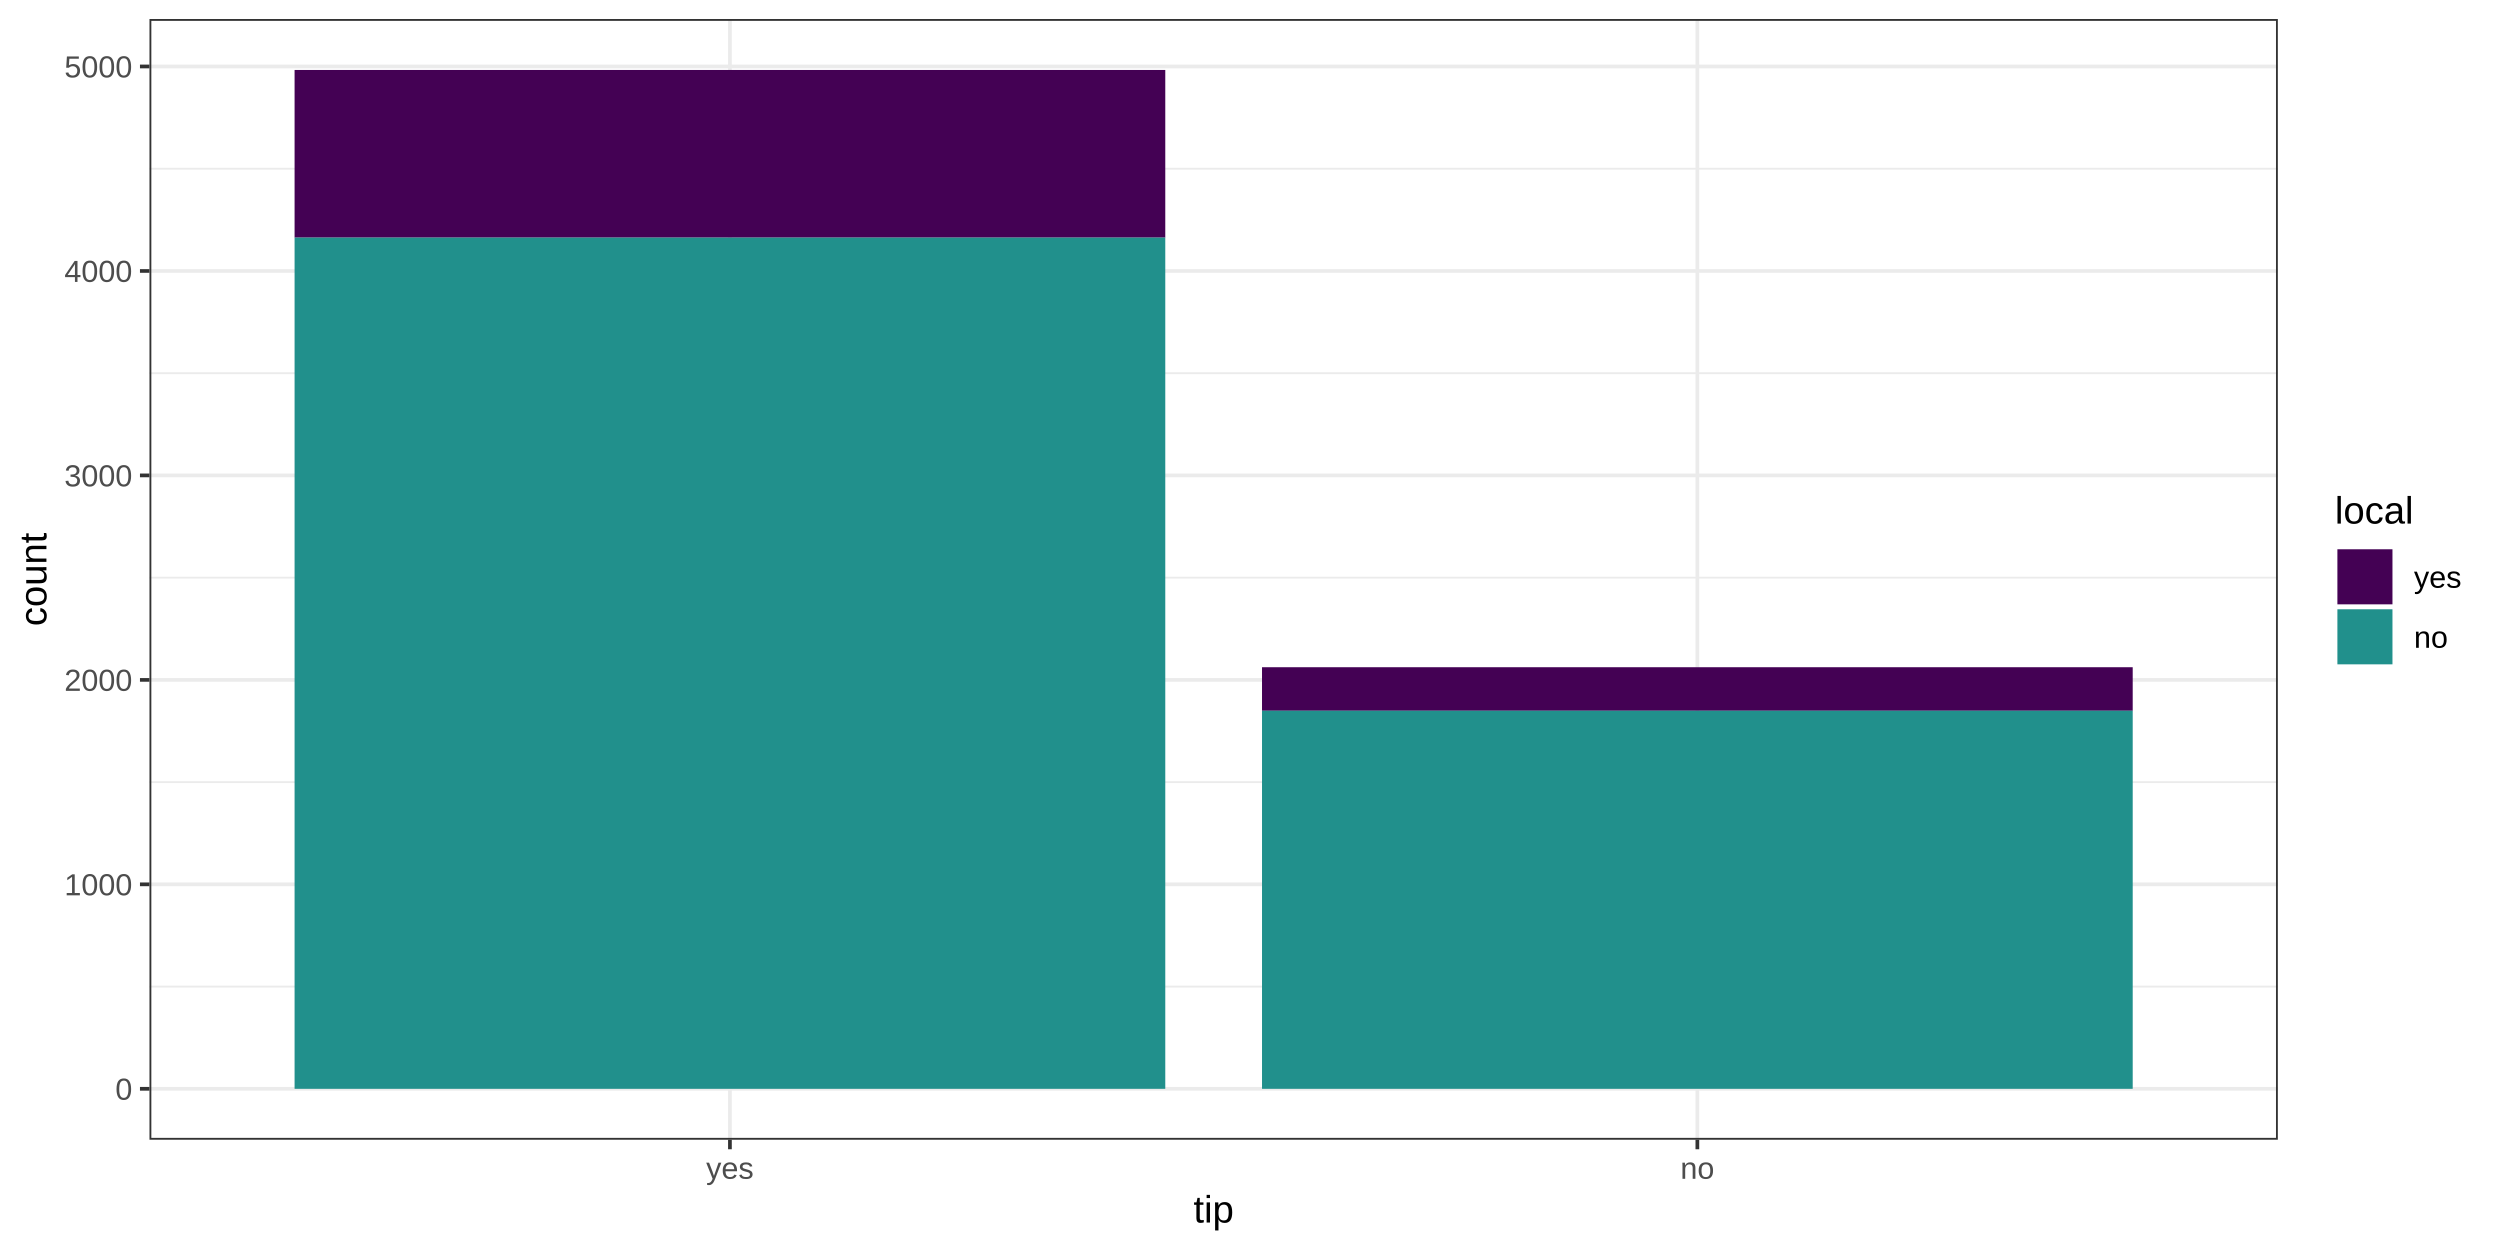
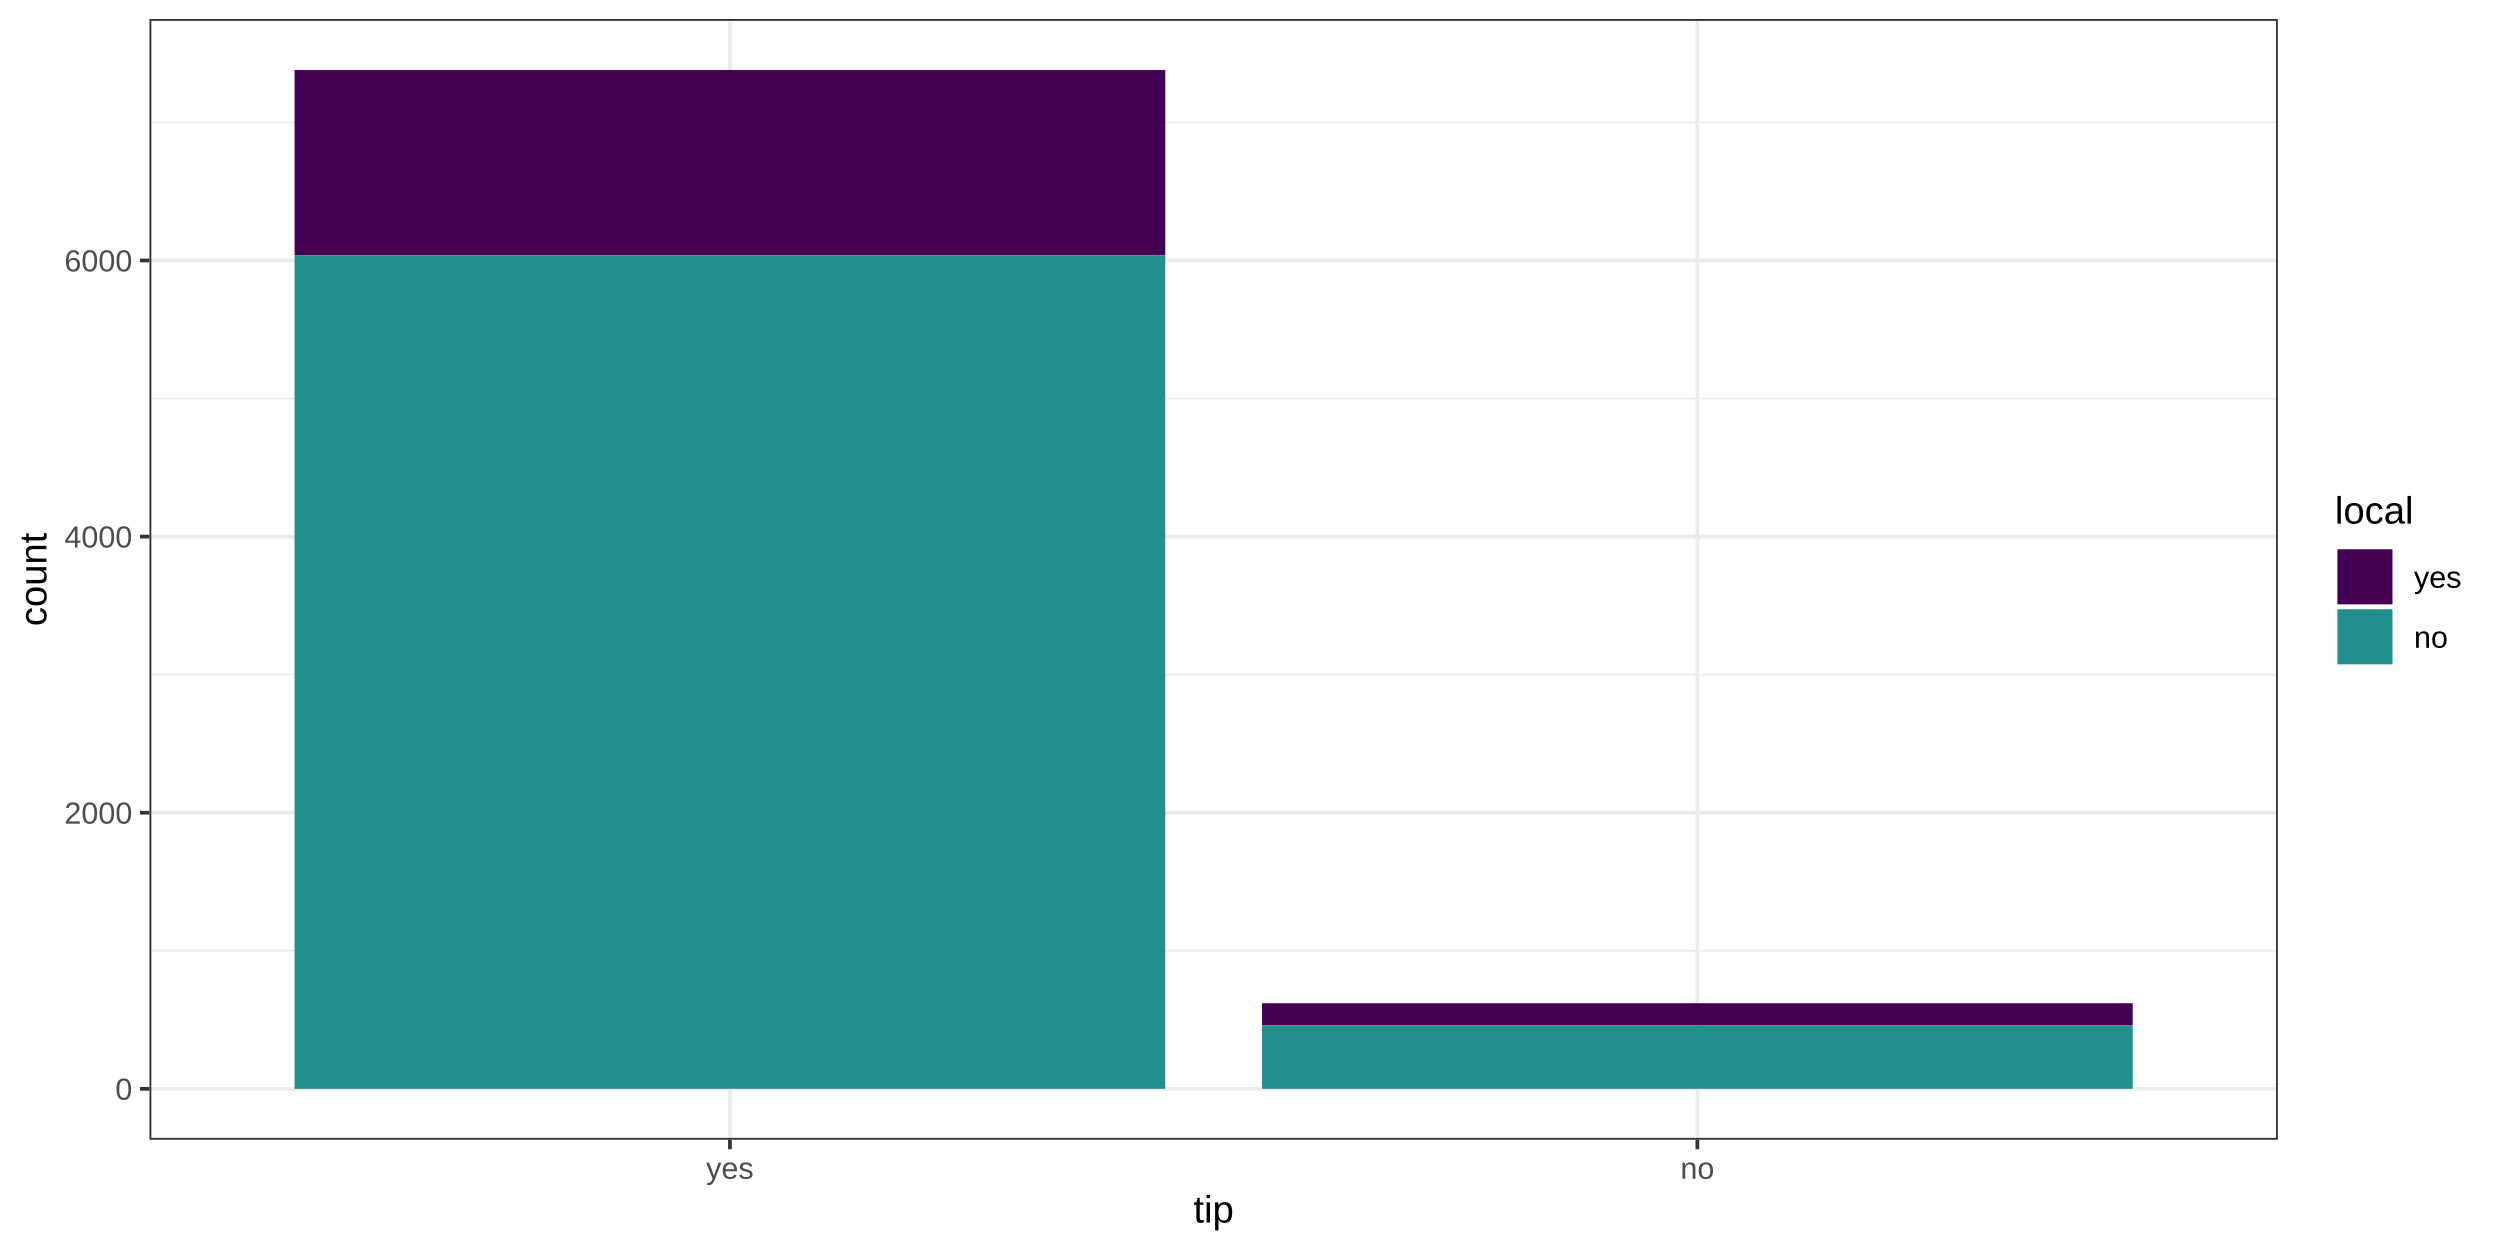
<svg xmlns="http://www.w3.org/2000/svg" class="svglite" width="720.00pt" height="360.00pt" viewBox="0 0 720.00 360.00">
  <defs>
    <style type="text/css">
    .svglite line, .svglite polyline, .svglite polygon, .svglite path, .svglite rect, .svglite circle {
      fill: none;
      stroke: #000000;
      stroke-linecap: round;
      stroke-linejoin: round;
      stroke-miterlimit: 10.00;
    }
    .svglite text {
      white-space: pre;
    }
  </style>
  </defs>
  <rect width="100%" height="100%" style="stroke: none; fill: #FFFFFF;" />
  <defs>
    <clipPath id="cpMC4wMHw3MjAuMDB8MC4wMHwzNjAuMDA=">
      <rect x="0.00" y="0.00" width="720.00" height="360.00" />
    </clipPath>
  </defs>
  <g clip-path="url(#cpMC4wMHw3MjAuMDB8MC4wMHwzNjAuMDA=)">
    <rect x="0.00" y="0.00" width="720.00" height="360.00" style="stroke-width: 1.07; stroke: #FFFFFF; fill: #FFFFFF;" />
  </g>
  <defs>
    <clipPath id="cpNDMuMDV8NjU2LjAyfDUuNDh8MzI4LjI1">
      <rect x="43.05" y="5.48" width="612.97" height="322.77" />
    </clipPath>
  </defs>
  <g clip-path="url(#cpNDMuMDV8NjU2LjAyfDUuNDh8MzI4LjI1)">
    <rect x="43.05" y="5.48" width="612.97" height="322.77" style="stroke-width: 1.07; stroke: none; fill: #FFFFFF;" />
-     <polyline points="43.05,284.14 656.02,284.14 " style="stroke-width: 0.53; stroke: #EBEBEB; stroke-linecap: butt;" />
-     <polyline points="43.05,225.25 656.02,225.25 " style="stroke-width: 0.53; stroke: #EBEBEB; stroke-linecap: butt;" />
-     <polyline points="43.05,166.36 656.02,166.36 " style="stroke-width: 0.53; stroke: #EBEBEB; stroke-linecap: butt;" />
-     <polyline points="43.05,107.48 656.02,107.48 " style="stroke-width: 0.53; stroke: #EBEBEB; stroke-linecap: butt;" />
-     <polyline points="43.05,48.59 656.02,48.59 " style="stroke-width: 0.53; stroke: #EBEBEB; stroke-linecap: butt;" />
+     <polyline points="43.05,273.82 656.02,273.82 " style="stroke-width: 0.53; stroke: #EBEBEB; stroke-linecap: butt;" />
+     <polyline points="43.05,194.30 656.02,194.30 " style="stroke-width: 0.53; stroke: #EBEBEB; stroke-linecap: butt;" />
+     <polyline points="43.05,114.78 656.02,114.78 " style="stroke-width: 0.53; stroke: #EBEBEB; stroke-linecap: butt;" />
+     <polyline points="43.05,35.26 656.02,35.26 " style="stroke-width: 0.53; stroke: #EBEBEB; stroke-linecap: butt;" />
    <polyline points="43.05,313.58 656.02,313.58 " style="stroke-width: 1.07; stroke: #EBEBEB; stroke-linecap: butt;" />
-     <polyline points="43.05,254.69 656.02,254.69 " style="stroke-width: 1.07; stroke: #EBEBEB; stroke-linecap: butt;" />
-     <polyline points="43.05,195.81 656.02,195.81 " style="stroke-width: 1.07; stroke: #EBEBEB; stroke-linecap: butt;" />
-     <polyline points="43.05,136.92 656.02,136.92 " style="stroke-width: 1.07; stroke: #EBEBEB; stroke-linecap: butt;" />
-     <polyline points="43.05,78.04 656.02,78.04 " style="stroke-width: 1.07; stroke: #EBEBEB; stroke-linecap: butt;" />
-     <polyline points="43.05,19.15 656.02,19.15 " style="stroke-width: 1.07; stroke: #EBEBEB; stroke-linecap: butt;" />
+     <polyline points="43.05,234.06 656.02,234.06 " style="stroke-width: 1.07; stroke: #EBEBEB; stroke-linecap: butt;" />
+     <polyline points="43.05,154.54 656.02,154.54 " style="stroke-width: 1.07; stroke: #EBEBEB; stroke-linecap: butt;" />
+     <polyline points="43.05,75.02 656.02,75.02 " style="stroke-width: 1.07; stroke: #EBEBEB; stroke-linecap: butt;" />
    <polyline points="210.22,328.25 210.22,5.48 " style="stroke-width: 1.07; stroke: #EBEBEB; stroke-linecap: butt;" />
    <polyline points="488.84,328.25 488.84,5.48 " style="stroke-width: 1.07; stroke: #EBEBEB; stroke-linecap: butt;" />
-     <rect x="84.84" y="20.15" width="250.76" height="48.29" style="stroke-width: 1.07; stroke: none; stroke-linecap: butt; stroke-linejoin: miter; fill: #440154;" />
-     <rect x="84.84" y="68.44" width="250.76" height="245.14" style="stroke-width: 1.07; stroke: none; stroke-linecap: butt; stroke-linejoin: miter; fill: #21908C;" />
-     <rect x="363.46" y="192.16" width="250.76" height="12.54" style="stroke-width: 1.07; stroke: none; stroke-linecap: butt; stroke-linejoin: miter; fill: #440154;" />
-     <rect x="363.46" y="204.70" width="250.76" height="108.88" style="stroke-width: 1.07; stroke: none; stroke-linecap: butt; stroke-linejoin: miter; fill: #21908C;" />
+     <rect x="84.84" y="20.15" width="250.76" height="53.36" style="stroke-width: 1.07; stroke: none; stroke-linecap: butt; stroke-linejoin: miter; fill: #440154;" />
+     <rect x="84.84" y="73.51" width="250.76" height="240.07" style="stroke-width: 1.07; stroke: none; stroke-linecap: butt; stroke-linejoin: miter; fill: #21908C;" />
+     <rect x="363.46" y="288.93" width="250.76" height="6.40" style="stroke-width: 1.07; stroke: none; stroke-linecap: butt; stroke-linejoin: miter; fill: #440154;" />
+     <rect x="363.46" y="295.33" width="250.76" height="18.25" style="stroke-width: 1.07; stroke: none; stroke-linecap: butt; stroke-linejoin: miter; fill: #21908C;" />
    <rect x="43.05" y="5.48" width="612.97" height="322.77" style="stroke-width: 1.07; stroke: #333333;" />
  </g>
  <g clip-path="url(#cpMC4wMHw3MjAuMDB8MC4wMHwzNjAuMDA=)">
    <text x="38.11" y="316.73" text-anchor="end" style="font-size: 8.80px;fill: #4D4D4D; font-family: &quot;Arial&quot;;" textLength="4.90px" lengthAdjust="spacingAndGlyphs">0</text>
-     <text x="38.11" y="257.85" text-anchor="end" style="font-size: 8.80px;fill: #4D4D4D; font-family: &quot;Arial&quot;;" textLength="19.58px" lengthAdjust="spacingAndGlyphs">1000</text>
-     <text x="38.11" y="198.96" text-anchor="end" style="font-size: 8.80px;fill: #4D4D4D; font-family: &quot;Arial&quot;;" textLength="19.58px" lengthAdjust="spacingAndGlyphs">2000</text>
-     <text x="38.11" y="140.08" text-anchor="end" style="font-size: 8.80px;fill: #4D4D4D; font-family: &quot;Arial&quot;;" textLength="19.58px" lengthAdjust="spacingAndGlyphs">3000</text>
-     <text x="38.11" y="81.19" text-anchor="end" style="font-size: 8.80px;fill: #4D4D4D; font-family: &quot;Arial&quot;;" textLength="19.58px" lengthAdjust="spacingAndGlyphs">4000</text>
-     <text x="38.11" y="22.30" text-anchor="end" style="font-size: 8.80px;fill: #4D4D4D; font-family: &quot;Arial&quot;;" textLength="19.58px" lengthAdjust="spacingAndGlyphs">5000</text>
+     <text x="38.11" y="237.21" text-anchor="end" style="font-size: 8.80px;fill: #4D4D4D; font-family: &quot;Arial&quot;;" textLength="19.58px" lengthAdjust="spacingAndGlyphs">2000</text>
+     <text x="38.11" y="157.69" text-anchor="end" style="font-size: 8.80px;fill: #4D4D4D; font-family: &quot;Arial&quot;;" textLength="19.58px" lengthAdjust="spacingAndGlyphs">4000</text>
+     <text x="38.11" y="78.17" text-anchor="end" style="font-size: 8.80px;fill: #4D4D4D; font-family: &quot;Arial&quot;;" textLength="19.58px" lengthAdjust="spacingAndGlyphs">6000</text>
    <polyline points="40.31,313.58 43.05,313.58 " style="stroke-width: 1.07; stroke: #333333; stroke-linecap: butt;" />
-     <polyline points="40.31,254.69 43.05,254.69 " style="stroke-width: 1.07; stroke: #333333; stroke-linecap: butt;" />
-     <polyline points="40.31,195.81 43.05,195.81 " style="stroke-width: 1.07; stroke: #333333; stroke-linecap: butt;" />
-     <polyline points="40.31,136.92 43.05,136.92 " style="stroke-width: 1.07; stroke: #333333; stroke-linecap: butt;" />
-     <polyline points="40.31,78.04 43.05,78.04 " style="stroke-width: 1.07; stroke: #333333; stroke-linecap: butt;" />
-     <polyline points="40.31,19.15 43.05,19.15 " style="stroke-width: 1.07; stroke: #333333; stroke-linecap: butt;" />
+     <polyline points="40.31,234.06 43.05,234.06 " style="stroke-width: 1.07; stroke: #333333; stroke-linecap: butt;" />
+     <polyline points="40.31,154.54 43.05,154.54 " style="stroke-width: 1.07; stroke: #333333; stroke-linecap: butt;" />
+     <polyline points="40.31,75.02 43.05,75.02 " style="stroke-width: 1.07; stroke: #333333; stroke-linecap: butt;" />
    <polyline points="210.22,330.99 210.22,328.25 " style="stroke-width: 1.07; stroke: #333333; stroke-linecap: butt;" />
    <polyline points="488.84,330.99 488.84,328.25 " style="stroke-width: 1.07; stroke: #333333; stroke-linecap: butt;" />
    <text x="210.22" y="339.49" text-anchor="middle" style="font-size: 8.80px;fill: #4D4D4D; font-family: &quot;Arial&quot;;" textLength="13.69px" lengthAdjust="spacingAndGlyphs">yes</text>
    <text x="488.84" y="339.49" text-anchor="middle" style="font-size: 8.80px;fill: #4D4D4D; font-family: &quot;Arial&quot;;" textLength="9.79px" lengthAdjust="spacingAndGlyphs">no</text>
    <text x="349.53" y="352.10" text-anchor="middle" style="font-size: 11.00px; font-family: &quot;Arial&quot;;" textLength="11.61px" lengthAdjust="spacingAndGlyphs">tip</text>
    <text transform="translate(13.37,166.87) rotate(-90)" text-anchor="middle" style="font-size: 11.00px; font-family: &quot;Arial&quot;;" textLength="26.91px" lengthAdjust="spacingAndGlyphs">count</text>
    <rect x="666.98" y="136.21" width="47.54" height="61.32" style="stroke-width: 1.07; stroke: none; fill: #FFFFFF;" />
    <text x="672.46" y="150.79" style="font-size: 11.00px; font-family: &quot;Arial&quot;;" textLength="22.62px" lengthAdjust="spacingAndGlyphs">local</text>
    <rect x="672.46" y="157.48" width="17.28" height="17.28" style="stroke-width: 1.07; stroke: none; fill: #FFFFFF;" />
    <rect x="673.17" y="158.19" width="15.86" height="15.86" style="stroke-width: 1.07; stroke: none; stroke-linecap: butt; stroke-linejoin: miter; fill: #440154;" />
    <rect x="672.46" y="174.76" width="17.28" height="17.28" style="stroke-width: 1.07; stroke: none; fill: #FFFFFF;" />
    <rect x="673.17" y="175.47" width="15.86" height="15.86" style="stroke-width: 1.07; stroke: none; stroke-linecap: butt; stroke-linejoin: miter; fill: #21908C;" />
    <text x="695.22" y="169.28" style="font-size: 8.80px; font-family: &quot;Arial&quot;;" textLength="13.69px" lengthAdjust="spacingAndGlyphs">yes</text>
    <text x="695.22" y="186.56" style="font-size: 8.80px; font-family: &quot;Arial&quot;;" textLength="9.79px" lengthAdjust="spacingAndGlyphs">no</text>
  </g>
</svg>
